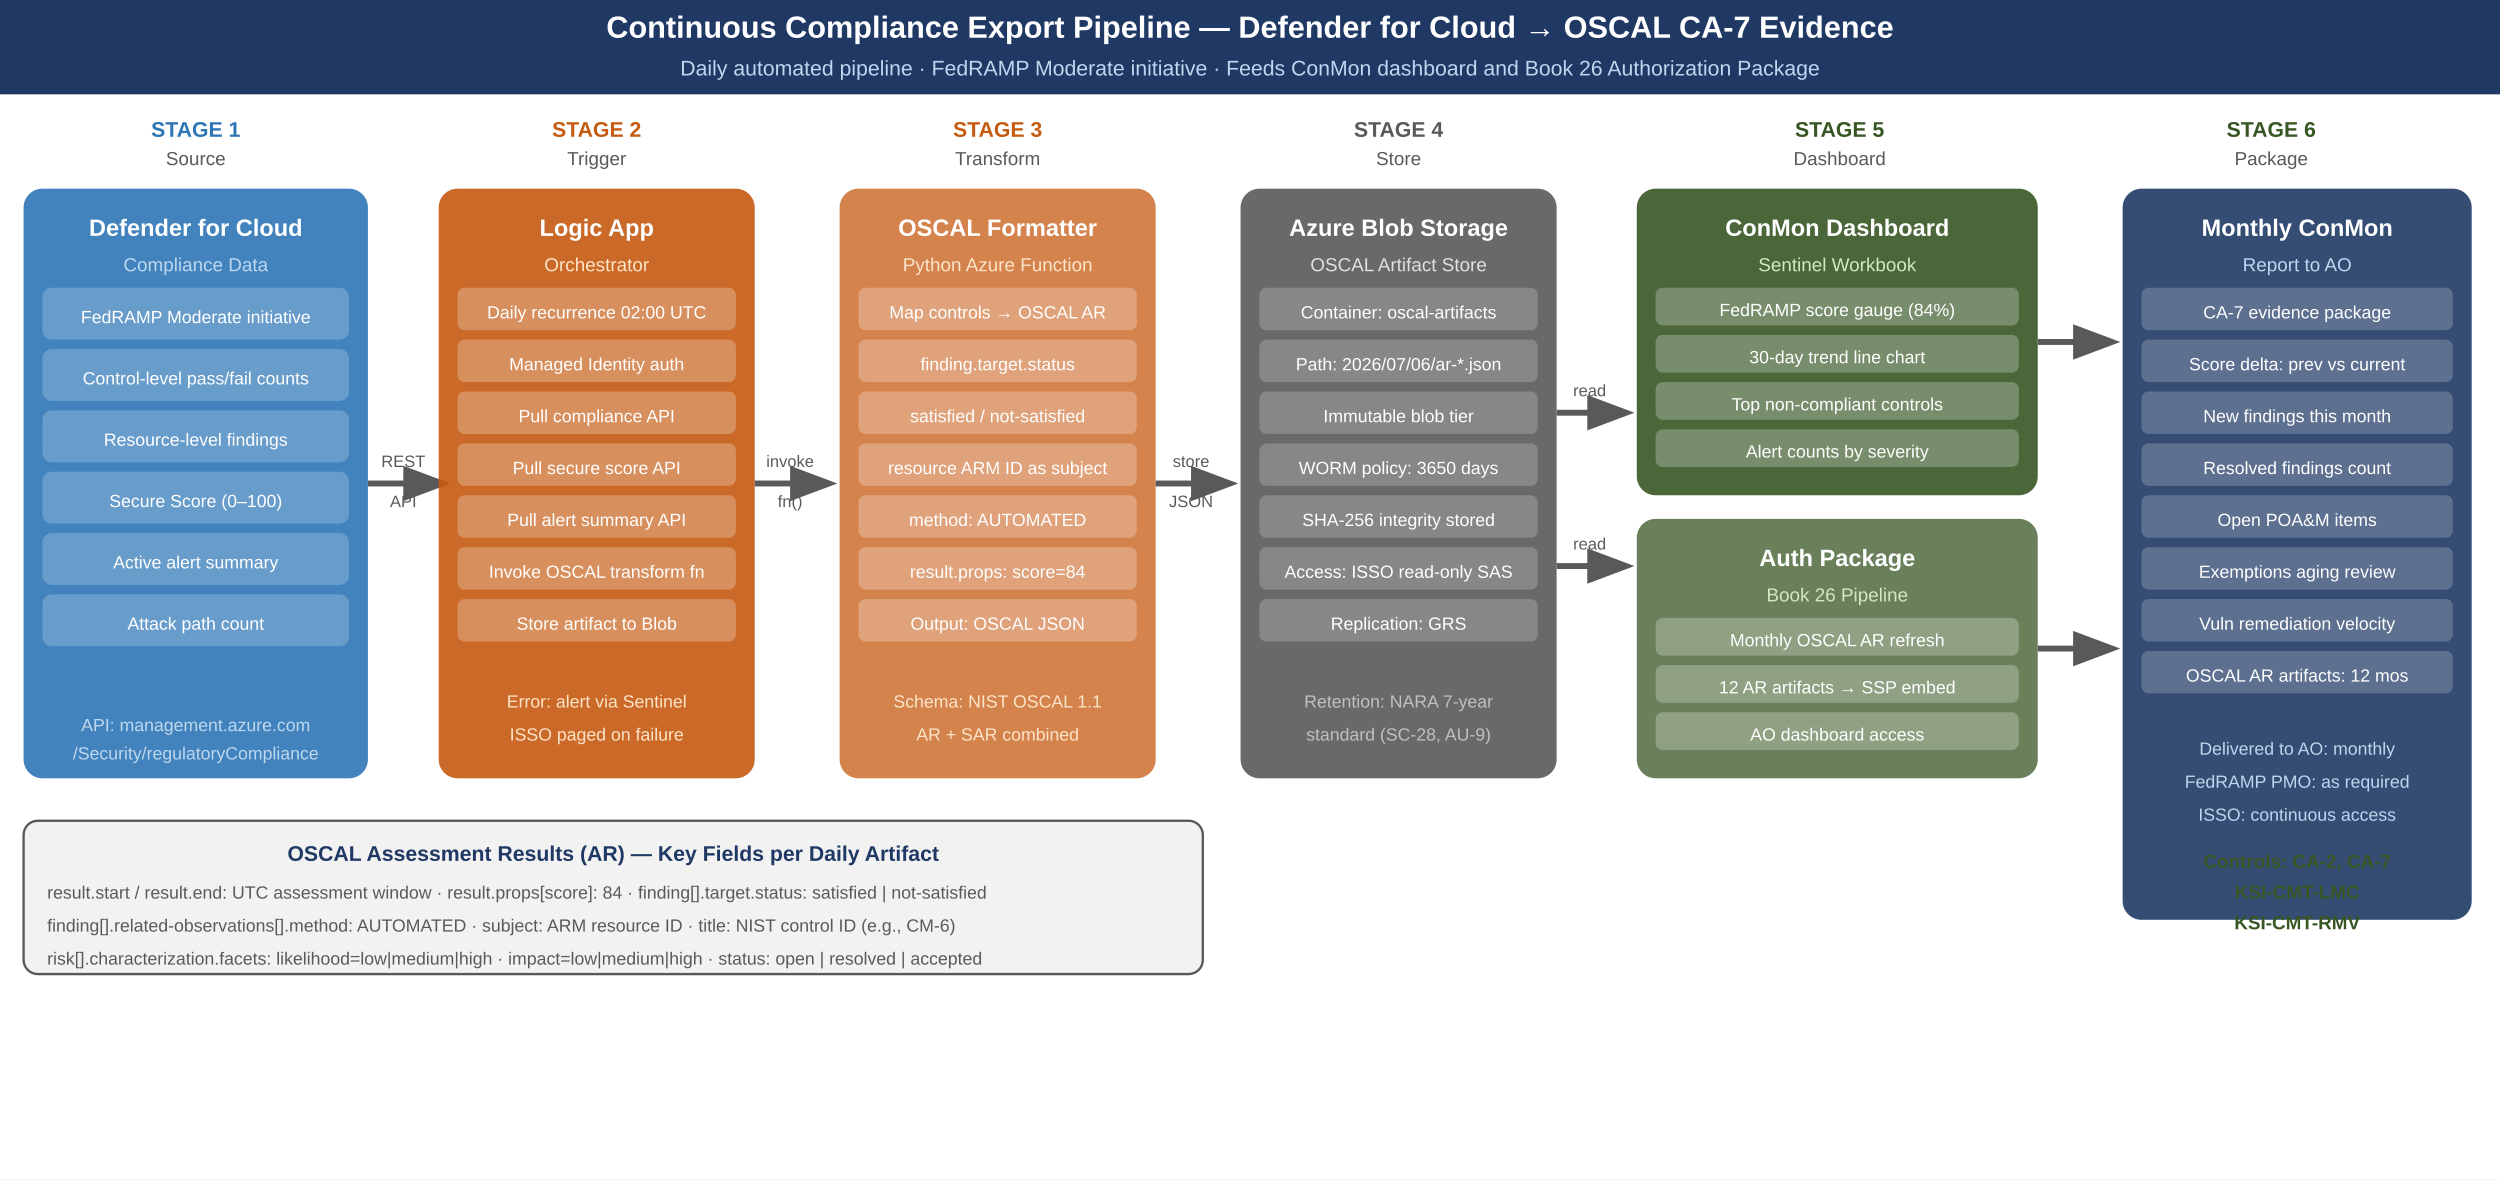
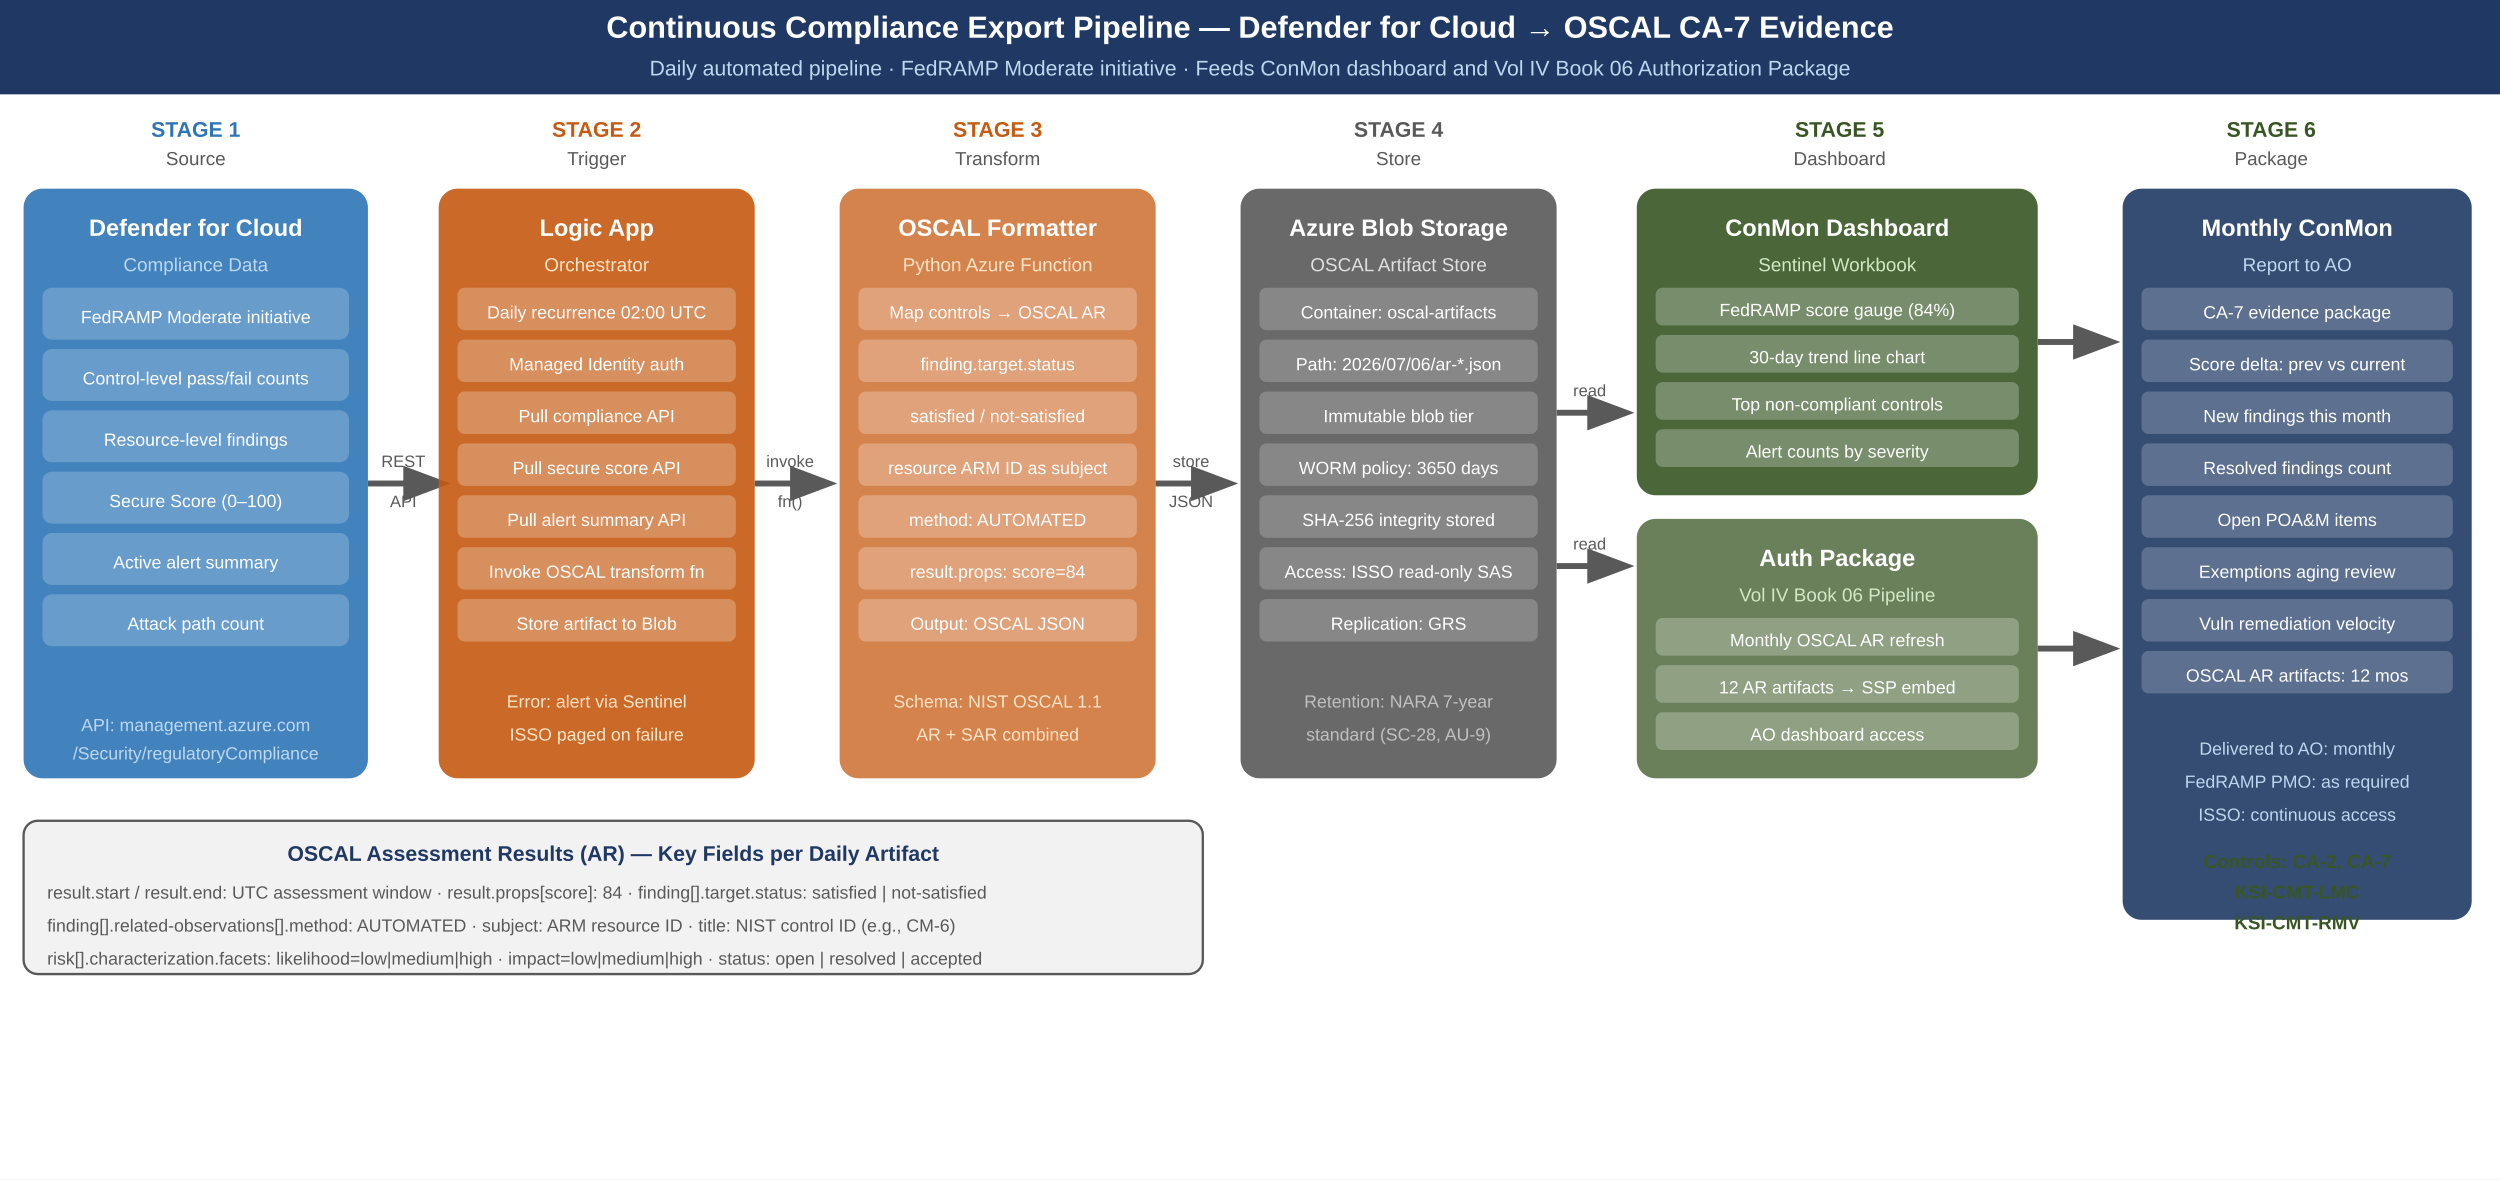
<svg xmlns="http://www.w3.org/2000/svg" viewBox="0 0 1060 500" style="font-family:Arial,sans-serif;background:#FFFFFF;">
  <rect width="1060" height="500" fill="#FFFFFF" />
  <rect x="0" y="0" width="1060" height="40" fill="#1F3864" />
  <text x="530" y="16" text-anchor="middle" font-size="13" font-weight="bold" fill="#FFFFFF">Continuous Compliance Export Pipeline — Defender for Cloud → OSCAL CA-7 Evidence</text>
-   <text x="530" y="32" text-anchor="middle" font-size="9" fill="#BDD7EE">Daily automated pipeline · FedRAMP Moderate initiative · Feeds ConMon dashboard and Book 26 Authorization Package</text>
+   <text x="530" y="32" text-anchor="middle" font-size="9" fill="#BDD7EE">Daily automated pipeline · FedRAMP Moderate initiative · Feeds ConMon dashboard and Vol IV Book 06 Authorization Package</text>
  <text x="83" y="58" text-anchor="middle" font-size="9" font-weight="bold" fill="#2E75B6">STAGE 1</text>
  <text x="83" y="70" text-anchor="middle" font-size="8" fill="#595959">Source</text>
  <text x="253" y="58" text-anchor="middle" font-size="9" font-weight="bold" fill="#C55A11">STAGE 2</text>
  <text x="253" y="70" text-anchor="middle" font-size="8" fill="#595959">Trigger</text>
  <text x="423" y="58" text-anchor="middle" font-size="9" font-weight="bold" fill="#C55A11">STAGE 3</text>
  <text x="423" y="70" text-anchor="middle" font-size="8" fill="#595959">Transform</text>
  <text x="593" y="58" text-anchor="middle" font-size="9" font-weight="bold" fill="#595959">STAGE 4</text>
  <text x="593" y="70" text-anchor="middle" font-size="8" fill="#595959">Store</text>
  <text x="780" y="58" text-anchor="middle" font-size="9" font-weight="bold" fill="#375623">STAGE 5</text>
  <text x="780" y="70" text-anchor="middle" font-size="8" fill="#595959">Dashboard</text>
  <text x="963" y="58" text-anchor="middle" font-size="9" font-weight="bold" fill="#375623">STAGE 6</text>
  <text x="963" y="70" text-anchor="middle" font-size="8" fill="#595959">Package</text>
  <rect x="10" y="80" width="146" height="250" rx="8" fill="#2E75B6" opacity="0.9" />
  <text x="83" y="100" text-anchor="middle" font-size="10" font-weight="bold" fill="#FFFFFF">Defender for Cloud</text>
  <text x="83" y="115" text-anchor="middle" font-size="8" fill="#BDD7EE">Compliance Data</text>
  <rect x="18" y="122" width="130" height="22" rx="4" fill="#FFFFFF" opacity="0.2" />
  <text x="83" y="137" text-anchor="middle" font-size="7.5" fill="#FFFFFF">FedRAMP Moderate initiative</text>
  <rect x="18" y="148" width="130" height="22" rx="4" fill="#FFFFFF" opacity="0.2" />
  <text x="83" y="163" text-anchor="middle" font-size="7.5" fill="#FFFFFF">Control-level pass/fail counts</text>
  <rect x="18" y="174" width="130" height="22" rx="4" fill="#FFFFFF" opacity="0.2" />
  <text x="83" y="189" text-anchor="middle" font-size="7.5" fill="#FFFFFF">Resource-level findings</text>
  <rect x="18" y="200" width="130" height="22" rx="4" fill="#FFFFFF" opacity="0.2" />
  <text x="83" y="215" text-anchor="middle" font-size="7.5" fill="#FFFFFF">Secure Score (0–100)</text>
  <rect x="18" y="226" width="130" height="22" rx="4" fill="#FFFFFF" opacity="0.2" />
  <text x="83" y="241" text-anchor="middle" font-size="7.5" fill="#FFFFFF">Active alert summary</text>
  <rect x="18" y="252" width="130" height="22" rx="4" fill="#FFFFFF" opacity="0.2" />
  <text x="83" y="267" text-anchor="middle" font-size="7.5" fill="#FFFFFF">Attack path count</text>
  <text x="83" y="310" text-anchor="middle" font-size="7.5" fill="#BDD7EE">API: management.azure.com</text>
  <text x="83" y="322" text-anchor="middle" font-size="7.5" fill="#BDD7EE">/Security/regulatoryCompliance</text>
  <line x1="156" y1="205" x2="186" y2="205" stroke="#595959" stroke-width="2.5" marker-end="url(#earr)" />
  <text x="171" y="198" text-anchor="middle" font-size="7" fill="#595959">REST</text>
  <text x="171" y="215" text-anchor="middle" font-size="7" fill="#595959">API</text>
  <rect x="186" y="80" width="134" height="250" rx="8" fill="#C55A11" opacity="0.9" />
  <text x="253" y="100" text-anchor="middle" font-size="10" font-weight="bold" fill="#FFFFFF">Logic App</text>
  <text x="253" y="115" text-anchor="middle" font-size="8" fill="#FCE4C8">Orchestrator</text>
  <rect x="194" y="122" width="118" height="18" rx="3" fill="#FFFFFF" opacity="0.25" />
  <text x="253" y="135" text-anchor="middle" font-size="7.5" fill="#FFFFFF">Daily recurrence 02:00 UTC</text>
  <rect x="194" y="144" width="118" height="18" rx="3" fill="#FFFFFF" opacity="0.25" />
  <text x="253" y="157" text-anchor="middle" font-size="7.5" fill="#FFFFFF">Managed Identity auth</text>
  <rect x="194" y="166" width="118" height="18" rx="3" fill="#FFFFFF" opacity="0.25" />
  <text x="253" y="179" text-anchor="middle" font-size="7.5" fill="#FFFFFF">Pull compliance API</text>
  <rect x="194" y="188" width="118" height="18" rx="3" fill="#FFFFFF" opacity="0.25" />
  <text x="253" y="201" text-anchor="middle" font-size="7.5" fill="#FFFFFF">Pull secure score API</text>
  <rect x="194" y="210" width="118" height="18" rx="3" fill="#FFFFFF" opacity="0.25" />
  <text x="253" y="223" text-anchor="middle" font-size="7.5" fill="#FFFFFF">Pull alert summary API</text>
  <rect x="194" y="232" width="118" height="18" rx="3" fill="#FFFFFF" opacity="0.25" />
  <text x="253" y="245" text-anchor="middle" font-size="7.5" fill="#FFFFFF">Invoke OSCAL transform fn</text>
  <rect x="194" y="254" width="118" height="18" rx="3" fill="#FFFFFF" opacity="0.25" />
  <text x="253" y="267" text-anchor="middle" font-size="7.5" fill="#FFFFFF">Store artifact to Blob</text>
  <text x="253" y="300" text-anchor="middle" font-size="7.5" fill="#FCE4C8">Error: alert via Sentinel</text>
  <text x="253" y="314" text-anchor="middle" font-size="7.5" fill="#FCE4C8">ISSO paged on failure</text>
  <line x1="320" y1="205" x2="350" y2="205" stroke="#595959" stroke-width="2.5" marker-end="url(#earr)" />
  <text x="335" y="198" text-anchor="middle" font-size="7" fill="#595959">invoke</text>
  <text x="335" y="215" text-anchor="middle" font-size="7" fill="#595959">fn()</text>
  <rect x="356" y="80" width="134" height="250" rx="8" fill="#C55A11" opacity="0.75" />
  <text x="423" y="100" text-anchor="middle" font-size="10" font-weight="bold" fill="#FFFFFF">OSCAL Formatter</text>
  <text x="423" y="115" text-anchor="middle" font-size="8" fill="#FCE4C8">Python Azure Function</text>
  <rect x="364" y="122" width="118" height="18" rx="3" fill="#FFFFFF" opacity="0.25" />
  <text x="423" y="135" text-anchor="middle" font-size="7.5" fill="#FFFFFF">Map controls → OSCAL AR</text>
  <rect x="364" y="144" width="118" height="18" rx="3" fill="#FFFFFF" opacity="0.25" />
  <text x="423" y="157" text-anchor="middle" font-size="7.5" fill="#FFFFFF">finding.target.status</text>
  <rect x="364" y="166" width="118" height="18" rx="3" fill="#FFFFFF" opacity="0.25" />
  <text x="423" y="179" text-anchor="middle" font-size="7.5" fill="#FFFFFF">satisfied / not-satisfied</text>
  <rect x="364" y="188" width="118" height="18" rx="3" fill="#FFFFFF" opacity="0.25" />
  <text x="423" y="201" text-anchor="middle" font-size="7.5" fill="#FFFFFF">resource ARM ID as subject</text>
  <rect x="364" y="210" width="118" height="18" rx="3" fill="#FFFFFF" opacity="0.25" />
  <text x="423" y="223" text-anchor="middle" font-size="7.5" fill="#FFFFFF">method: AUTOMATED</text>
  <rect x="364" y="232" width="118" height="18" rx="3" fill="#FFFFFF" opacity="0.25" />
  <text x="423" y="245" text-anchor="middle" font-size="7.5" fill="#FFFFFF">result.props: score=84</text>
  <rect x="364" y="254" width="118" height="18" rx="3" fill="#FFFFFF" opacity="0.25" />
  <text x="423" y="267" text-anchor="middle" font-size="7.5" fill="#FFFFFF">Output: OSCAL JSON</text>
  <text x="423" y="300" text-anchor="middle" font-size="7.5" fill="#FCE4C8">Schema: NIST OSCAL 1.1</text>
  <text x="423" y="314" text-anchor="middle" font-size="7.5" fill="#FCE4C8">AR + SAR combined</text>
  <line x1="490" y1="205" x2="520" y2="205" stroke="#595959" stroke-width="2.5" marker-end="url(#earr)" />
  <text x="505" y="198" text-anchor="middle" font-size="7" fill="#595959">store</text>
  <text x="505" y="215" text-anchor="middle" font-size="7" fill="#595959">JSON</text>
  <rect x="526" y="80" width="134" height="250" rx="8" fill="#595959" opacity="0.9" />
  <text x="593" y="100" text-anchor="middle" font-size="10" font-weight="bold" fill="#FFFFFF">Azure Blob Storage</text>
  <text x="593" y="115" text-anchor="middle" font-size="8" fill="#E0E0E0">OSCAL Artifact Store</text>
  <rect x="534" y="122" width="118" height="18" rx="3" fill="#FFFFFF" opacity="0.2" />
  <text x="593" y="135" text-anchor="middle" font-size="7.5" fill="#FFFFFF">Container: oscal-artifacts</text>
  <rect x="534" y="144" width="118" height="18" rx="3" fill="#FFFFFF" opacity="0.2" />
  <text x="593" y="157" text-anchor="middle" font-size="7.5" fill="#FFFFFF">Path: 2026/07/06/ar-*.json</text>
  <rect x="534" y="166" width="118" height="18" rx="3" fill="#FFFFFF" opacity="0.2" />
  <text x="593" y="179" text-anchor="middle" font-size="7.5" fill="#FFFFFF">Immutable blob tier</text>
  <rect x="534" y="188" width="118" height="18" rx="3" fill="#FFFFFF" opacity="0.2" />
  <text x="593" y="201" text-anchor="middle" font-size="7.5" fill="#FFFFFF">WORM policy: 3650 days</text>
  <rect x="534" y="210" width="118" height="18" rx="3" fill="#FFFFFF" opacity="0.2" />
  <text x="593" y="223" text-anchor="middle" font-size="7.5" fill="#FFFFFF">SHA-256 integrity stored</text>
  <rect x="534" y="232" width="118" height="18" rx="3" fill="#FFFFFF" opacity="0.2" />
  <text x="593" y="245" text-anchor="middle" font-size="7.5" fill="#FFFFFF">Access: ISSO read-only SAS</text>
  <rect x="534" y="254" width="118" height="18" rx="3" fill="#FFFFFF" opacity="0.2" />
  <text x="593" y="267" text-anchor="middle" font-size="7.5" fill="#FFFFFF">Replication: GRS</text>
  <text x="593" y="300" text-anchor="middle" font-size="7.5" fill="#C0C0C0">Retention: NARA 7-year</text>
  <text x="593" y="314" text-anchor="middle" font-size="7.5" fill="#C0C0C0">standard (SC-28, AU-9)</text>
  <line x1="660" y1="175" x2="688" y2="175" stroke="#595959" stroke-width="2.5" marker-end="url(#earr)" />
  <text x="674" y="168" text-anchor="middle" font-size="7" fill="#595959">read</text>
  <line x1="660" y1="240" x2="688" y2="240" stroke="#595959" stroke-width="2.5" marker-end="url(#earr)" />
  <text x="674" y="233" text-anchor="middle" font-size="7" fill="#595959">read</text>
  <rect x="694" y="80" width="170" height="130" rx="8" fill="#375623" opacity="0.9" />
  <text x="779" y="100" text-anchor="middle" font-size="10" font-weight="bold" fill="#FFFFFF">ConMon Dashboard</text>
  <text x="779" y="115" text-anchor="middle" font-size="8" fill="#D1E8C4">Sentinel Workbook</text>
  <rect x="702" y="122" width="154" height="16" rx="3" fill="#FFFFFF" opacity="0.25" />
  <text x="779" y="134" text-anchor="middle" font-size="7.5" fill="#FFFFFF">FedRAMP score gauge (84%)</text>
  <rect x="702" y="142" width="154" height="16" rx="3" fill="#FFFFFF" opacity="0.25" />
  <text x="779" y="154" text-anchor="middle" font-size="7.5" fill="#FFFFFF">30-day trend line chart</text>
  <rect x="702" y="162" width="154" height="16" rx="3" fill="#FFFFFF" opacity="0.25" />
  <text x="779" y="174" text-anchor="middle" font-size="7.5" fill="#FFFFFF">Top non-compliant controls</text>
  <rect x="702" y="182" width="154" height="16" rx="3" fill="#FFFFFF" opacity="0.25" />
  <text x="779" y="194" text-anchor="middle" font-size="7.5" fill="#FFFFFF">Alert counts by severity</text>
  <rect x="694" y="220" width="170" height="110" rx="8" fill="#375623" opacity="0.75" />
  <text x="779" y="240" text-anchor="middle" font-size="10" font-weight="bold" fill="#FFFFFF">Auth Package</text>
-   <text x="779" y="255" text-anchor="middle" font-size="8" fill="#D1E8C4">Book 26 Pipeline</text>
+   <text x="779" y="255" text-anchor="middle" font-size="8" fill="#D1E8C4">Vol IV Book 06 Pipeline</text>
  <rect x="702" y="262" width="154" height="16" rx="3" fill="#FFFFFF" opacity="0.25" />
  <text x="779" y="274" text-anchor="middle" font-size="7.5" fill="#FFFFFF">Monthly OSCAL AR refresh</text>
  <rect x="702" y="282" width="154" height="16" rx="3" fill="#FFFFFF" opacity="0.25" />
  <text x="779" y="294" text-anchor="middle" font-size="7.5" fill="#FFFFFF">12 AR artifacts → SSP embed</text>
  <rect x="702" y="302" width="154" height="16" rx="3" fill="#FFFFFF" opacity="0.25" />
  <text x="779" y="314" text-anchor="middle" font-size="7.5" fill="#FFFFFF">AO dashboard access</text>
  <line x1="864" y1="145" x2="894" y2="145" stroke="#595959" stroke-width="2.5" marker-end="url(#earr)" />
  <line x1="864" y1="275" x2="894" y2="275" stroke="#595959" stroke-width="2.5" marker-end="url(#earr)" />
  <rect x="900" y="80" width="148" height="310" rx="8" fill="#1F3864" opacity="0.9" />
  <text x="974" y="100" text-anchor="middle" font-size="10" font-weight="bold" fill="#FFFFFF">Monthly ConMon</text>
  <text x="974" y="115" text-anchor="middle" font-size="8" fill="#BDD7EE">Report to AO</text>
  <rect x="908" y="122" width="132" height="18" rx="3" fill="#FFFFFF" opacity="0.2" />
  <text x="974" y="135" text-anchor="middle" font-size="7.5" fill="#FFFFFF">CA-7 evidence package</text>
  <rect x="908" y="144" width="132" height="18" rx="3" fill="#FFFFFF" opacity="0.2" />
  <text x="974" y="157" text-anchor="middle" font-size="7.5" fill="#FFFFFF">Score delta: prev vs current</text>
  <rect x="908" y="166" width="132" height="18" rx="3" fill="#FFFFFF" opacity="0.2" />
  <text x="974" y="179" text-anchor="middle" font-size="7.5" fill="#FFFFFF">New findings this month</text>
  <rect x="908" y="188" width="132" height="18" rx="3" fill="#FFFFFF" opacity="0.2" />
  <text x="974" y="201" text-anchor="middle" font-size="7.5" fill="#FFFFFF">Resolved findings count</text>
  <rect x="908" y="210" width="132" height="18" rx="3" fill="#FFFFFF" opacity="0.2" />
  <text x="974" y="223" text-anchor="middle" font-size="7.5" fill="#FFFFFF">Open POA&amp;M items</text>
  <rect x="908" y="232" width="132" height="18" rx="3" fill="#FFFFFF" opacity="0.2" />
  <text x="974" y="245" text-anchor="middle" font-size="7.5" fill="#FFFFFF">Exemptions aging review</text>
  <rect x="908" y="254" width="132" height="18" rx="3" fill="#FFFFFF" opacity="0.2" />
  <text x="974" y="267" text-anchor="middle" font-size="7.5" fill="#FFFFFF">Vuln remediation velocity</text>
  <rect x="908" y="276" width="132" height="18" rx="3" fill="#FFFFFF" opacity="0.2" />
  <text x="974" y="289" text-anchor="middle" font-size="7.5" fill="#FFFFFF">OSCAL AR artifacts: 12 mos</text>
  <text x="974" y="320" text-anchor="middle" font-size="7.5" fill="#BDD7EE">Delivered to AO: monthly</text>
  <text x="974" y="334" text-anchor="middle" font-size="7.5" fill="#BDD7EE">FedRAMP PMO: as required</text>
  <text x="974" y="348" text-anchor="middle" font-size="7.5" fill="#BDD7EE">ISSO: continuous access</text>
  <text x="974" y="368" text-anchor="middle" font-size="8" font-weight="bold" fill="#375623">Controls: CA-2, CA-7</text>
  <text x="974" y="381" text-anchor="middle" font-size="8" font-weight="bold" fill="#375623">KSI-CMT-LMC</text>
  <text x="974" y="394" text-anchor="middle" font-size="8" font-weight="bold" fill="#375623">KSI-CMT-RMV</text>
  <rect x="10" y="348" width="500" height="65" rx="6" fill="#F2F2F2" stroke="#595959" stroke-width="1" />
  <text x="260" y="365" text-anchor="middle" font-size="9" font-weight="bold" fill="#1F3864">OSCAL Assessment Results (AR) — Key Fields per Daily Artifact</text>
  <text x="20" y="381" font-size="7.5" fill="#595959">result.start / result.end: UTC assessment window · result.props[score]: 84 · finding[].target.status: satisfied | not-satisfied</text>
  <text x="20" y="395" font-size="7.5" fill="#595959">finding[].related-observations[].method: AUTOMATED · subject: ARM resource ID · title: NIST control ID (e.g., CM-6)</text>
  <text x="20" y="409" font-size="7.5" fill="#595959">risk[].characterization.facets: likelihood=low|medium|high · impact=low|medium|high · status: open | resolved | accepted</text>
  <defs>
    <marker id="earr" markerWidth="8" markerHeight="8" refX="6" refY="3" orient="auto">
      <path d="M0,0 L0,6 L8,3 z" fill="#595959" />
    </marker>
  </defs>
</svg>
